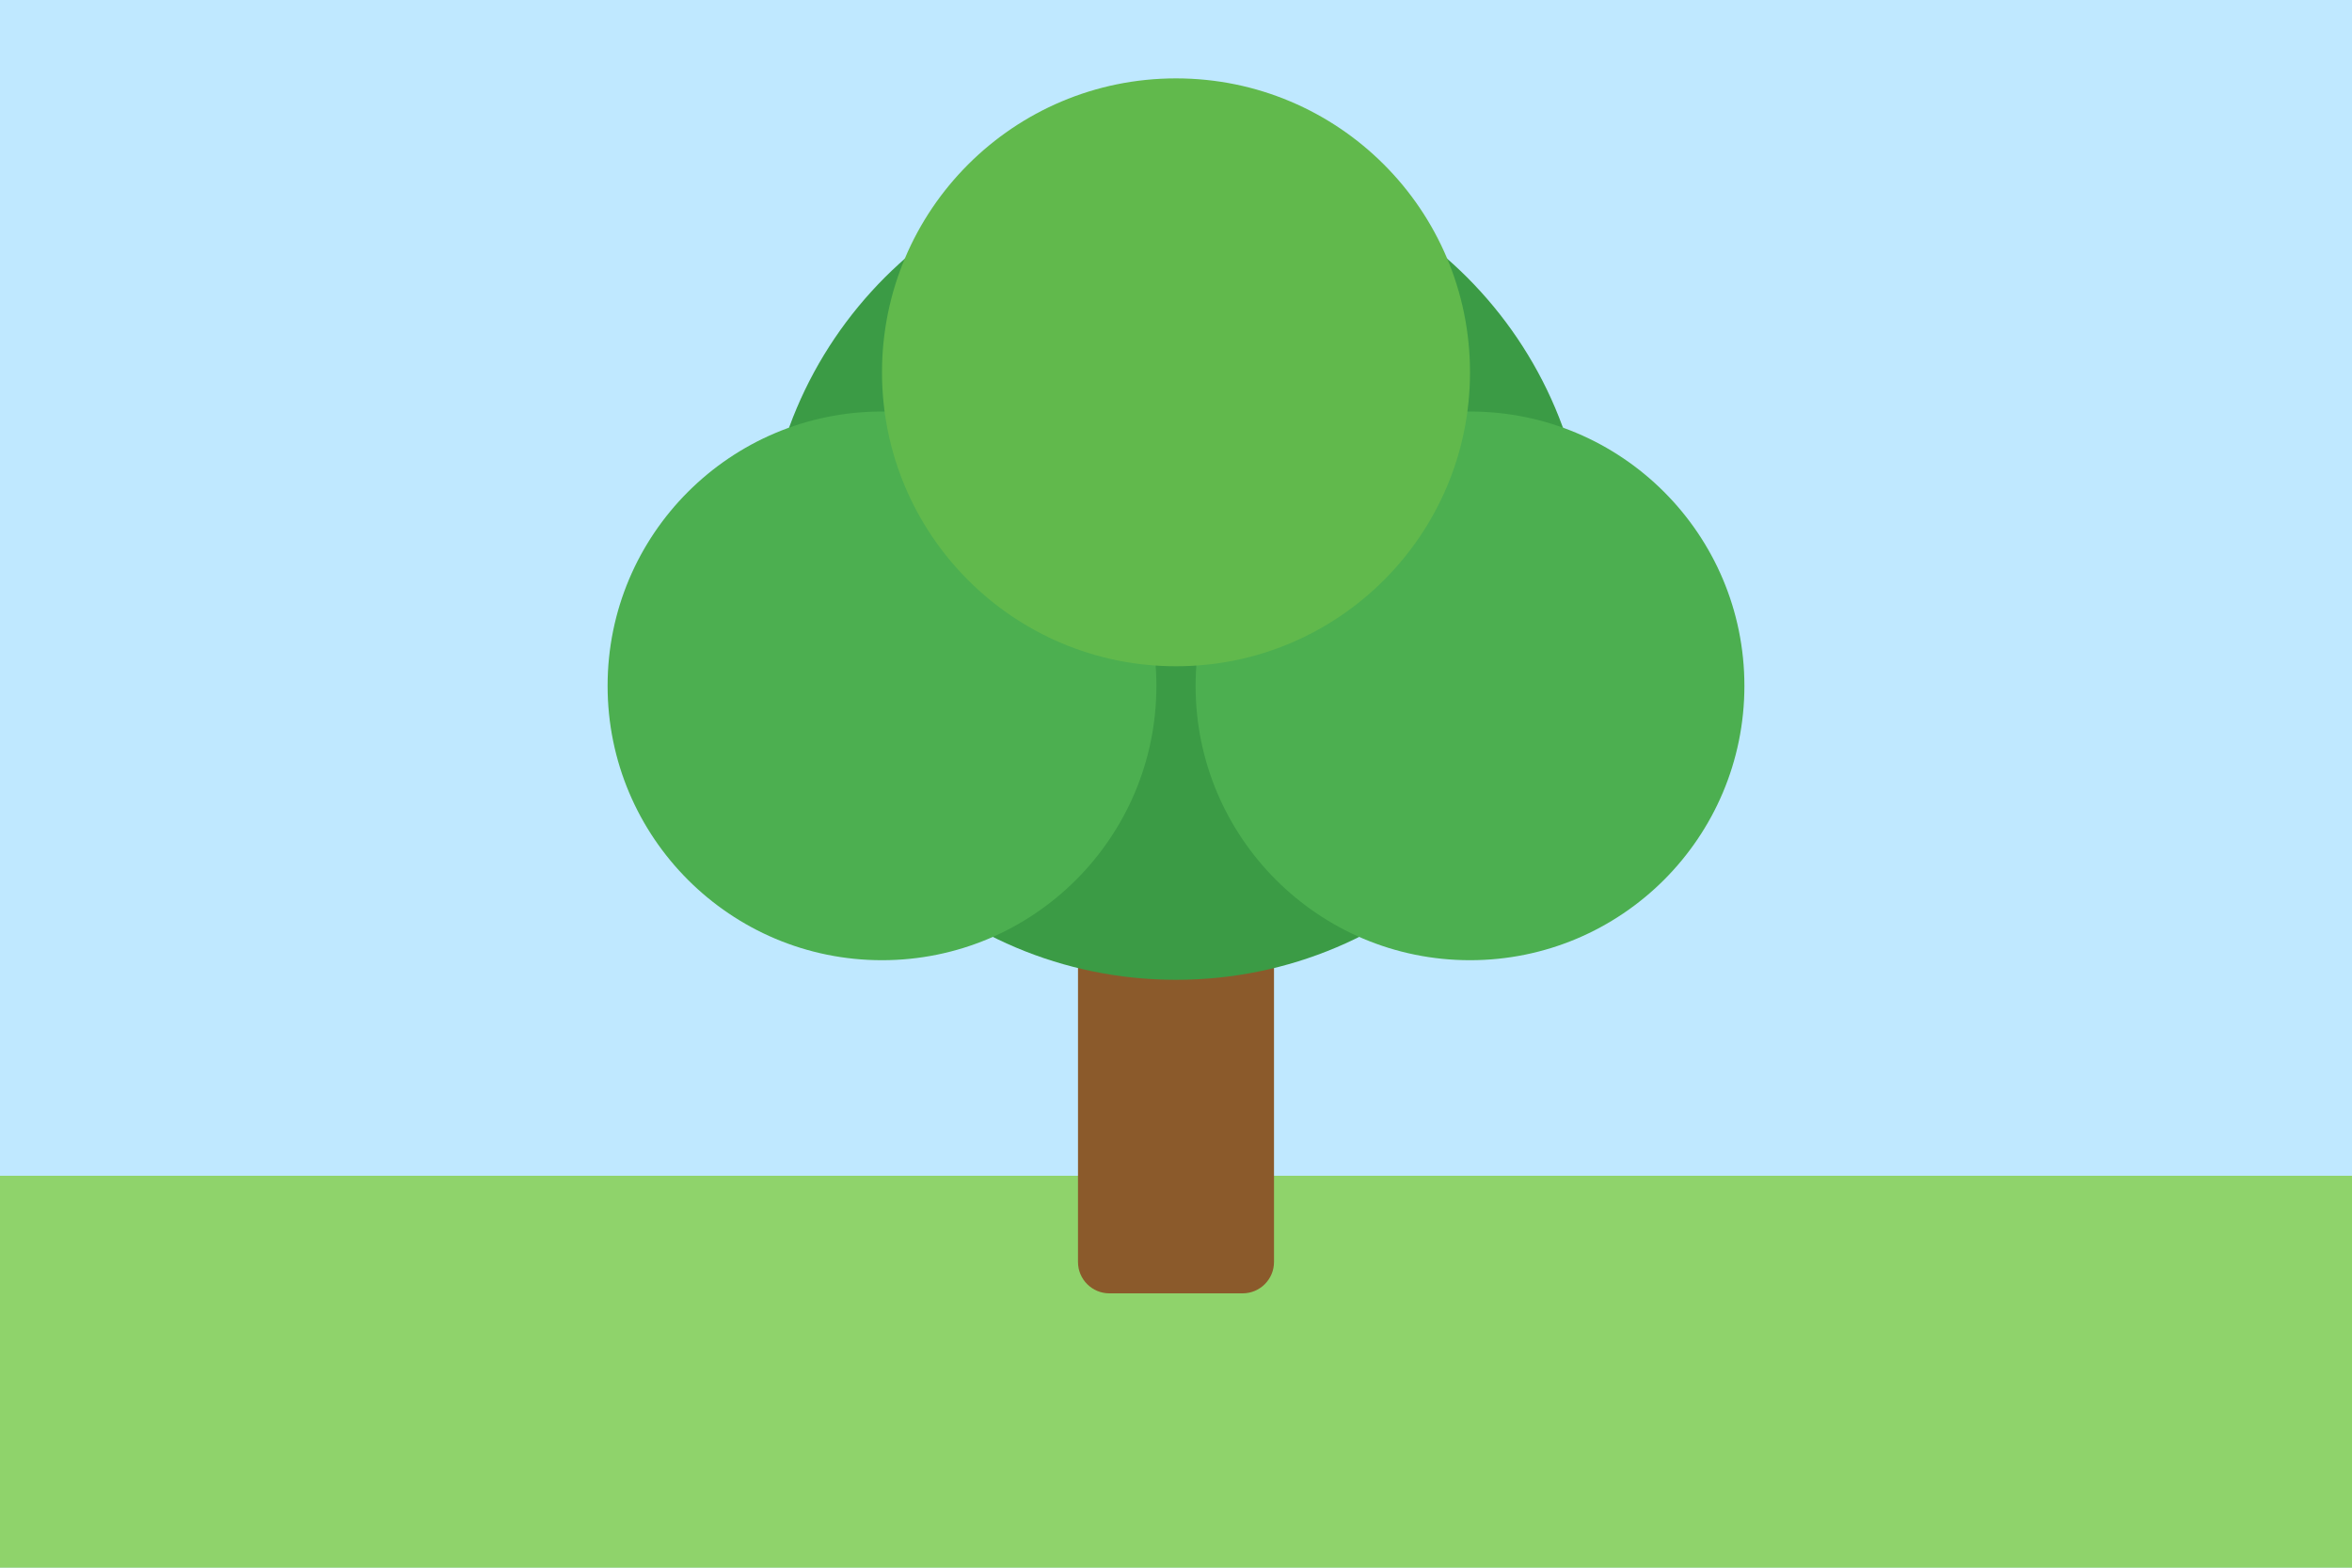
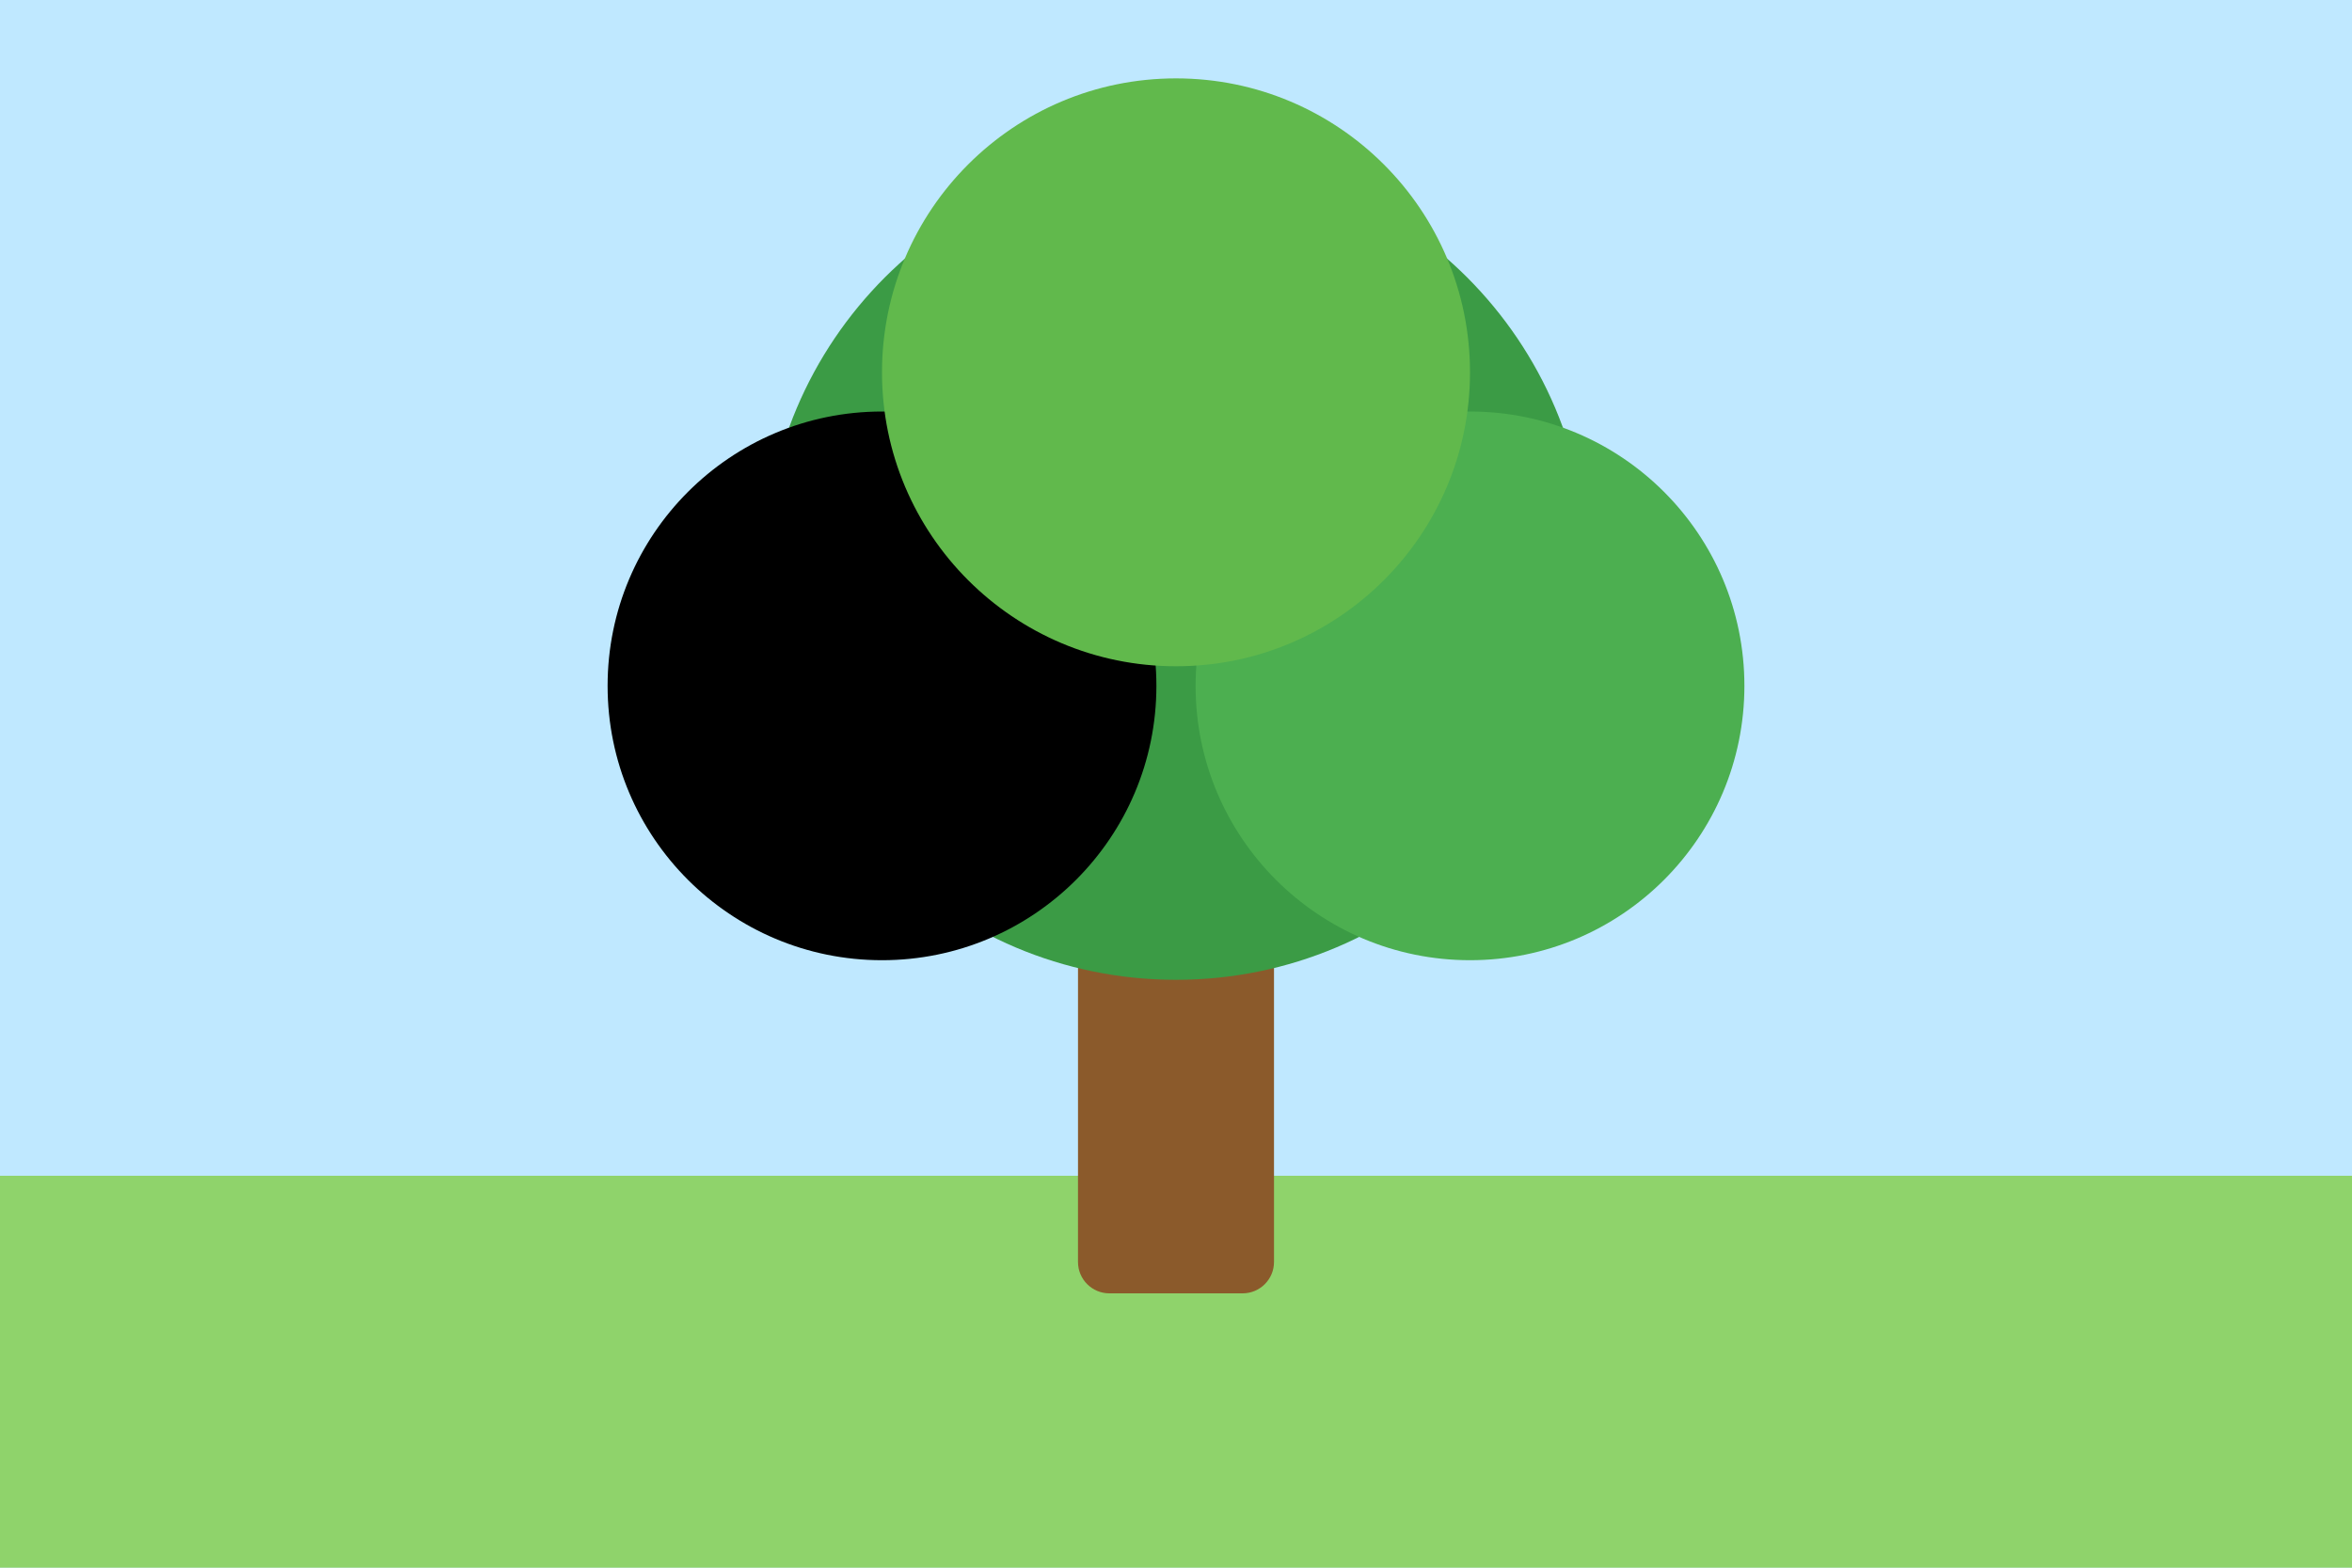
<svg xmlns="http://www.w3.org/2000/svg" viewBox="0 0 600 400" role="img" aria-labelledby="title desc">
  <rect width="600" height="400" fill="#bfe8ff" />
  <rect y="300" width="600" height="100" fill="#8fd36b" />
  <rect x="275" y="190" width="50" height="140" rx="8" fill="#8b5a2b" />
  <circle cx="300" cy="145" r="105" fill="#3b9b45" />
-   <circle cx="225" cy="175" r="70" fill="#4caf50" />
+   <circle cx="225" cy="175" r="70" fill="#000000" />
  <circle cx="375" cy="175" r="70" fill="#4caf50" />
  <circle cx="300" cy="95" r="75" fill="#61b94c" />
</svg>
